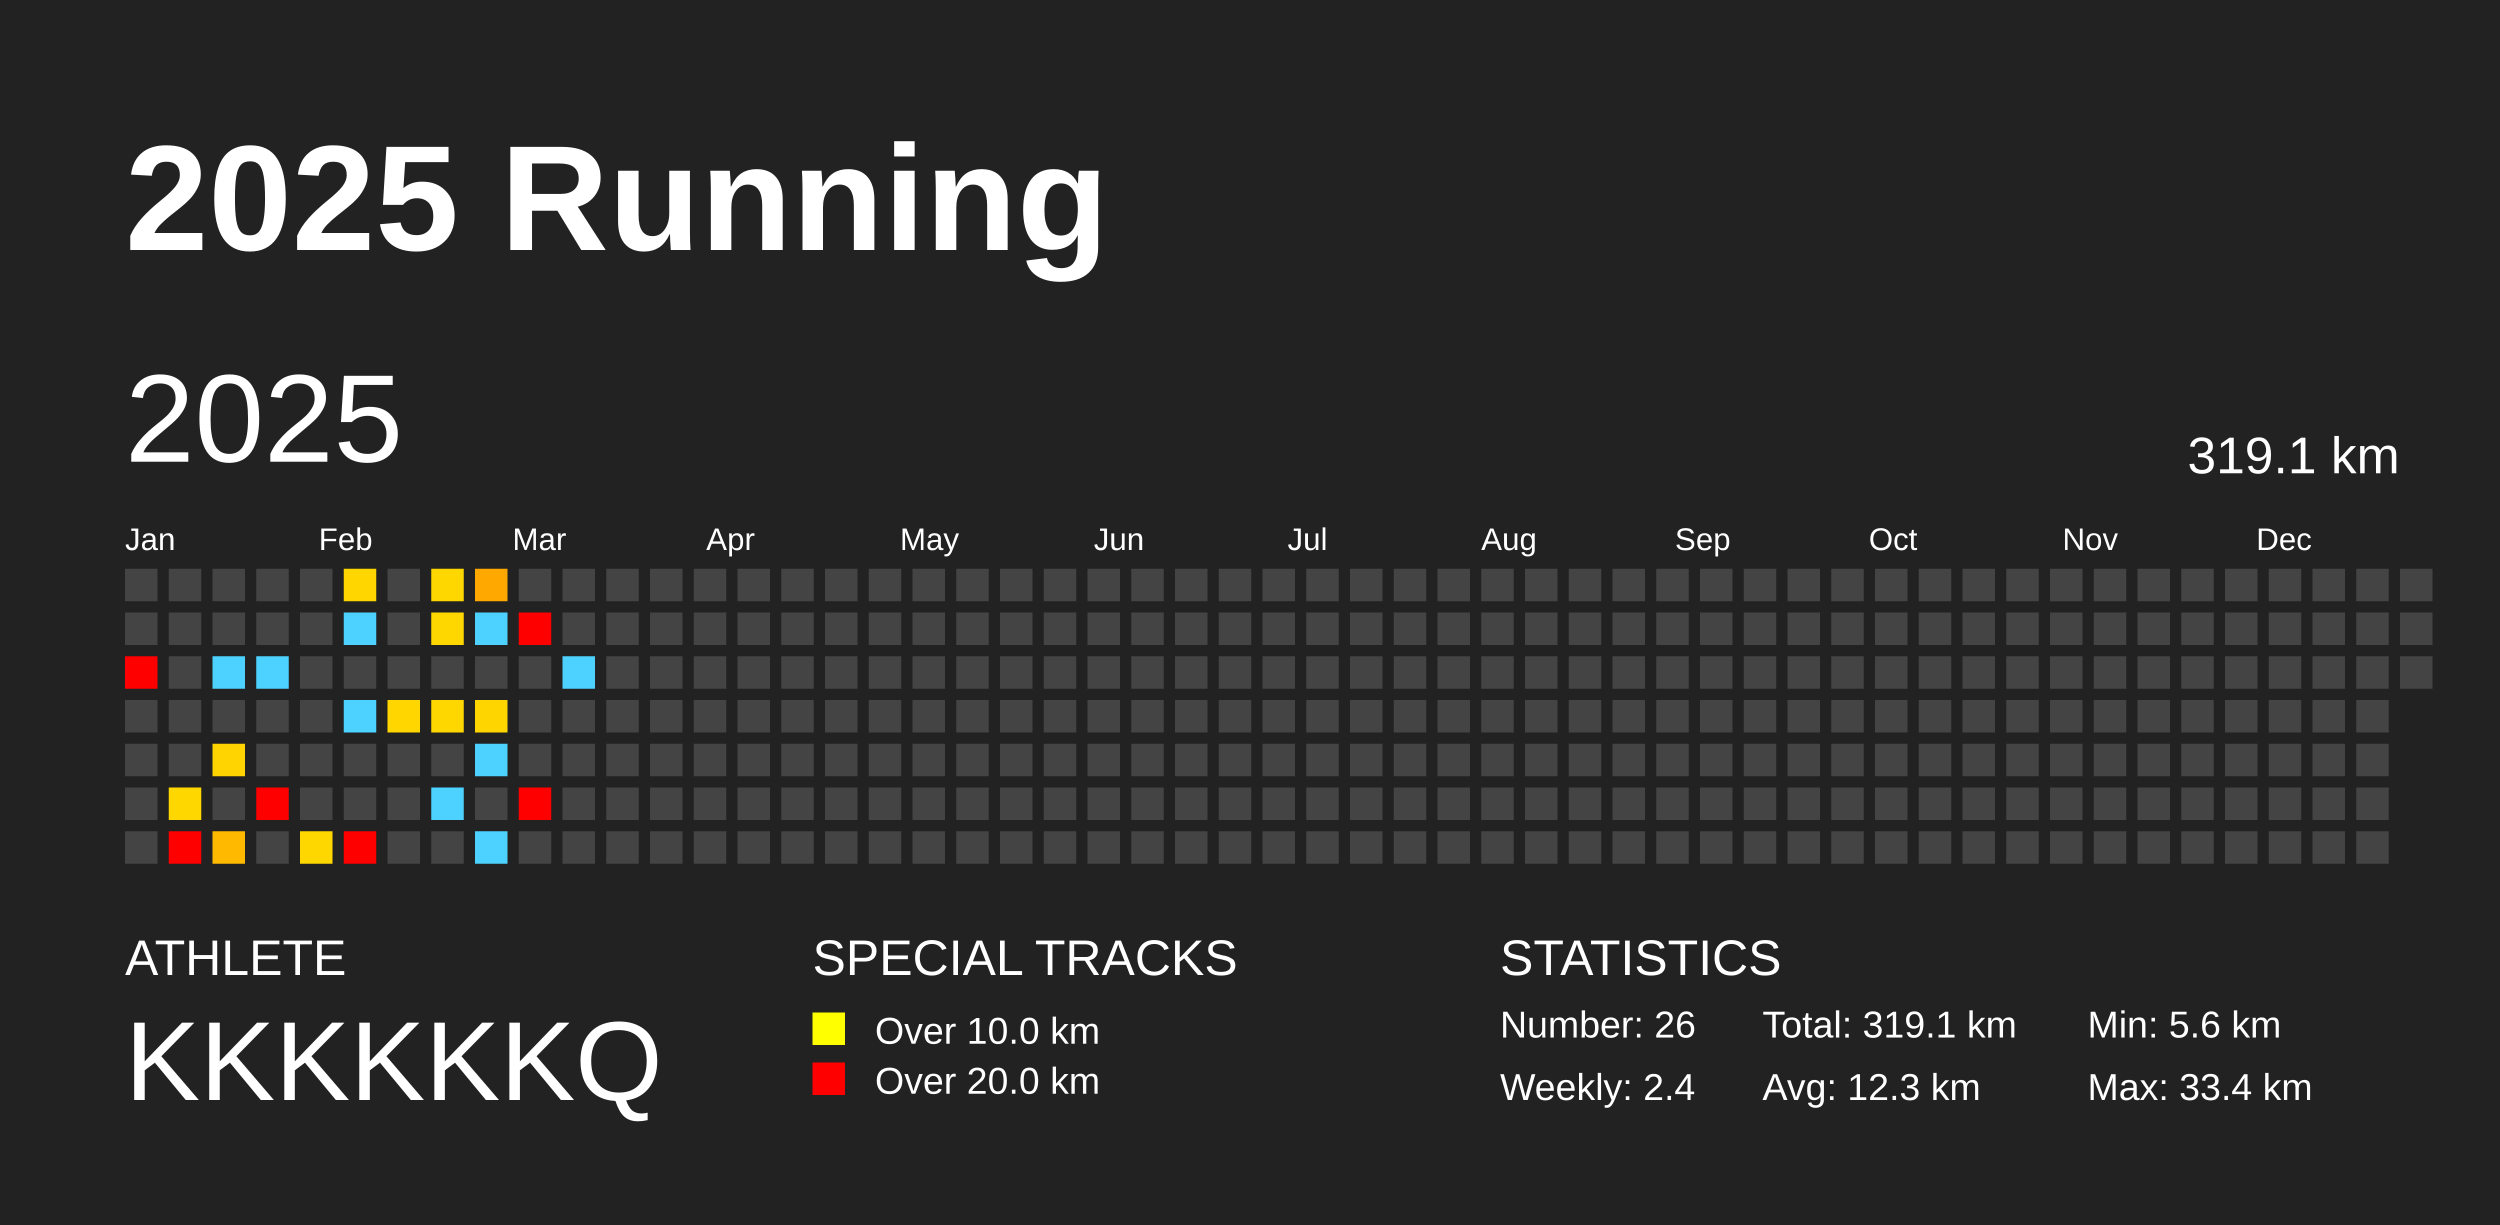
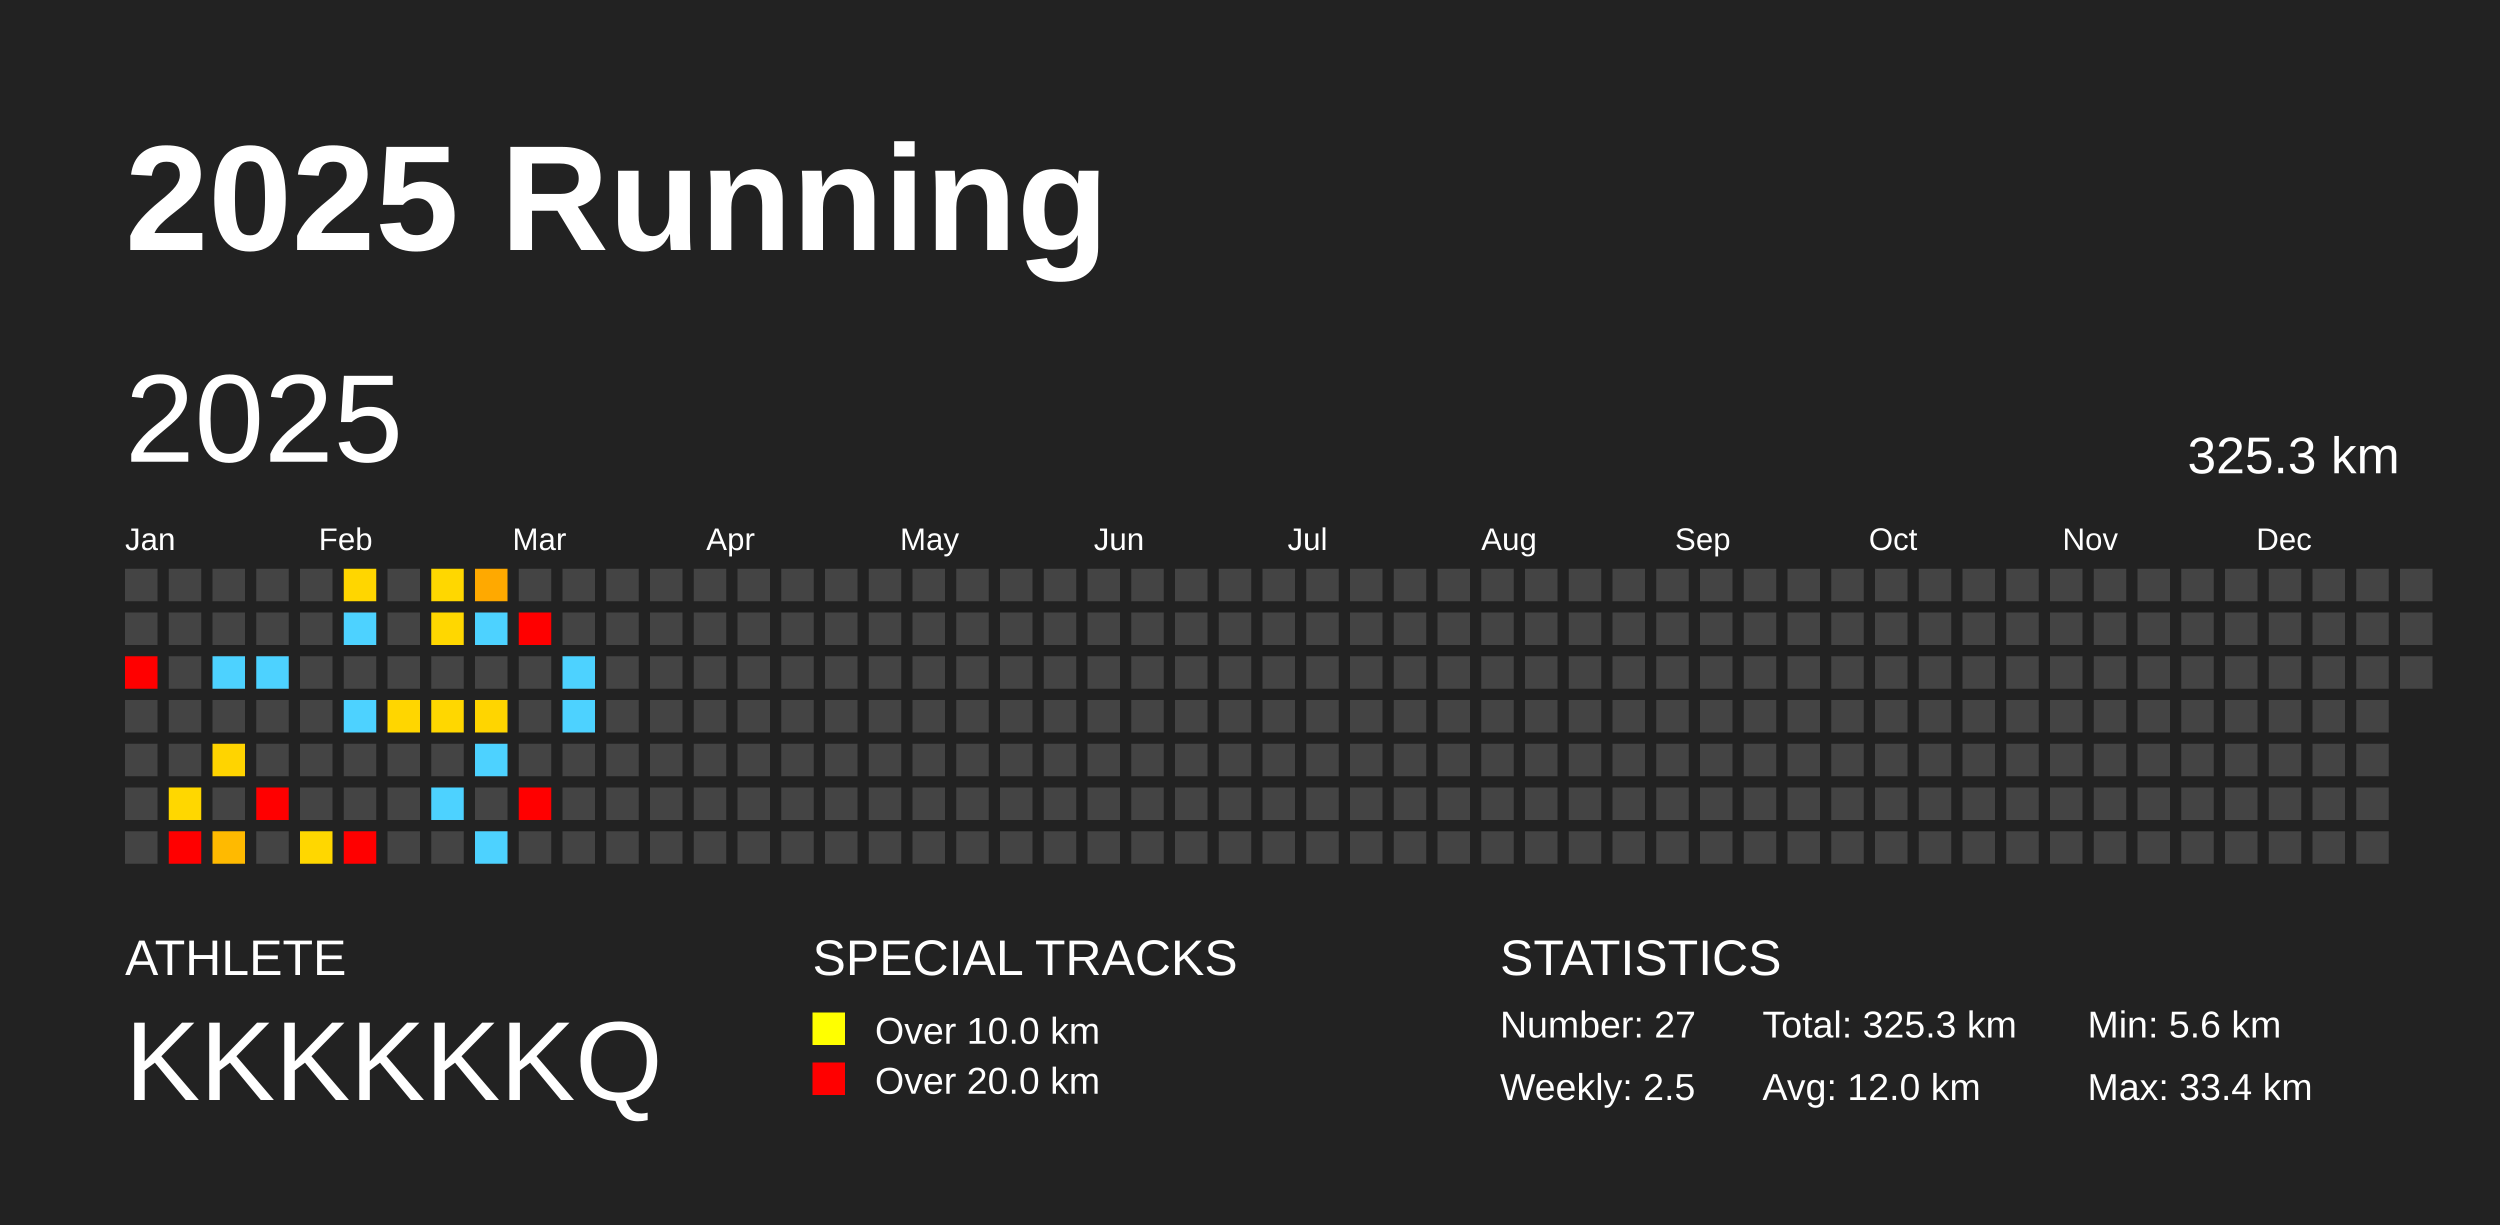
<svg xmlns="http://www.w3.org/2000/svg" baseProfile="full" height="98mm" version="1.1" viewBox="0,0,200,98" width="200mm">
  <defs />
  <rect fill="#222222" height="98" width="200" x="0" y="0" />
  <text fill="#FFFFFF" style="font-size:12px; font-family:Arial; font-weight:bold;" x="10" y="20">2025 Running</text>
  <text fill="#FFFFFF" style="font-size:4px; font-family:Arial" x="10" y="78">ATHLETE</text>
  <text fill="#FFFFFF" style="font-size:9px; font-family:Arial" x="10" y="88">KKKKKKQ</text>
  <text fill="#FFFFFF" style="font-size:4px; font-family:Arial" x="65" y="78">SPECIAL TRACKS</text>
  <rect fill="yellow" height="2.6" width="2.6" x="65" y="81" />
  <text fill="#FFFFFF" style="font-size:3px; font-family:Arial" x="70" y="83.5">Over 10.0 km</text>
  <rect fill="red" height="2.6" width="2.6" x="65" y="85" />
  <text fill="#FFFFFF" style="font-size:3px; font-family:Arial" x="70" y="87.5">Over 20.0 km</text>
  <text fill="#FFFFFF" style="font-size:4px; font-family:Arial" x="120" y="78">STATISTICS</text>
-   <text fill="#FFFFFF" style="font-size:3px; font-family:Arial" x="120" y="83">Number: 26</text>
-   <text fill="#FFFFFF" style="font-size:3px; font-family:Arial" x="120" y="88">Weekly: 2.4</text>
-   <text fill="#FFFFFF" style="font-size:3px; font-family:Arial" x="141" y="83">Total: 319.1 km</text>
-   <text fill="#FFFFFF" style="font-size:3px; font-family:Arial" x="141" y="88">Avg: 12.3 km</text>
+   <text fill="#FFFFFF" style="font-size:3px; font-family:Arial" x="120" y="83">Number: 27</text>
+   <text fill="#FFFFFF" style="font-size:3px; font-family:Arial" x="120" y="88">Weekly: 2.5</text>
+   <text fill="#FFFFFF" style="font-size:3px; font-family:Arial" x="141" y="83">Total: 325.3 km</text>
+   <text fill="#FFFFFF" style="font-size:3px; font-family:Arial" x="141" y="88">Avg: 12.0 km</text>
  <text fill="#FFFFFF" style="font-size:3px; font-family:Arial" x="167" y="83">Min: 5.6 km</text>
  <text fill="#FFFFFF" style="font-size:3px; font-family:Arial" x="167" y="88">Max: 33.4 km</text>
  <text dominant-baseline="hanging" fill="#FFFFFF" style="font-size:10.0px; font-family:Arial;" x="10" y="30">2025</text>
-   <text dominant-baseline="hanging" fill="#FFFFFF" style="font-size:4.125px; font-family:Arial;" x="175" y="35">319.1 km</text>
+   <text dominant-baseline="hanging" fill="#FFFFFF" style="font-size:4.125px; font-family:Arial;" x="175" y="35">325.3 km</text>
  <text fill="#FFFFFF" style="font-size:2.5px; font-family:Arial" x="10.0" y="44">Jan</text>
  <text fill="#FFFFFF" style="font-size:2.5px; font-family:Arial" x="25.5" y="44">Feb</text>
  <text fill="#FFFFFF" style="font-size:2.5px; font-family:Arial" x="41.0" y="44">Mar</text>
  <text fill="#FFFFFF" style="font-size:2.5px; font-family:Arial" x="56.5" y="44">Apr</text>
  <text fill="#FFFFFF" style="font-size:2.5px; font-family:Arial" x="72.0" y="44">May</text>
  <text fill="#FFFFFF" style="font-size:2.5px; font-family:Arial" x="87.5" y="44">Jun</text>
  <text fill="#FFFFFF" style="font-size:2.5px; font-family:Arial" x="103.0" y="44">Jul</text>
  <text fill="#FFFFFF" style="font-size:2.5px; font-family:Arial" x="118.5" y="44">Aug</text>
  <text fill="#FFFFFF" style="font-size:2.5px; font-family:Arial" x="134.0" y="44">Sep</text>
  <text fill="#FFFFFF" style="font-size:2.5px; font-family:Arial" x="149.5" y="44">Oct</text>
  <text fill="#FFFFFF" style="font-size:2.5px; font-family:Arial" x="165.0" y="44">Nov</text>
  <text fill="#FFFFFF" style="font-size:2.5px; font-family:Arial" x="180.5" y="44">Dec</text>
  <rect fill="#444444" height="2.6" width="2.6" x="10.0" y="45.5" />
  <rect fill="#444444" height="2.6" width="2.6" x="10.0" y="49.0" />
  <rect fill="red" height="2.6" width="2.6" x="10.0" y="52.5" />
  <rect fill="#444444" height="2.6" width="2.6" x="10.0" y="56.0" />
  <rect fill="#444444" height="2.6" width="2.6" x="10.0" y="59.5" />
  <rect fill="#444444" height="2.6" width="2.6" x="10.0" y="63.0" />
  <rect fill="#444444" height="2.6" width="2.6" x="10.0" y="66.5" />
  <rect fill="#444444" height="2.6" width="2.6" x="13.5" y="45.5" />
  <rect fill="#444444" height="2.6" width="2.6" x="13.5" y="49.0" />
  <rect fill="#444444" height="2.6" width="2.6" x="13.5" y="52.5" />
  <rect fill="#444444" height="2.6" width="2.6" x="13.5" y="56.0" />
  <rect fill="#444444" height="2.6" width="2.6" x="13.5" y="59.5" />
  <rect fill="#ffd700" height="2.6" width="2.6" x="13.5" y="63.0" />
  <rect fill="red" height="2.6" width="2.6" x="13.5" y="66.5" />
  <rect fill="#444444" height="2.6" width="2.6" x="17.0" y="45.5" />
  <rect fill="#444444" height="2.6" width="2.6" x="17.0" y="49.0" />
  <rect fill="#4dd2ff" height="2.6" width="2.6" x="17.0" y="52.5" />
  <rect fill="#444444" height="2.6" width="2.6" x="17.0" y="56.0" />
  <rect fill="#ffd400" height="2.6" width="2.6" x="17.0" y="59.5" />
  <rect fill="#444444" height="2.6" width="2.6" x="17.0" y="63.0" />
  <rect fill="#ffba00" height="2.6" width="2.6" x="17.0" y="66.5" />
  <rect fill="#444444" height="2.6" width="2.6" x="20.5" y="45.5" />
  <rect fill="#444444" height="2.6" width="2.6" x="20.5" y="49.0" />
  <rect fill="#4dd2ff" height="2.6" width="2.6" x="20.5" y="52.5" />
  <rect fill="#444444" height="2.6" width="2.6" x="20.5" y="56.0" />
  <rect fill="#444444" height="2.6" width="2.6" x="20.5" y="59.5" />
  <rect fill="red" height="2.6" width="2.6" x="20.5" y="63.0" />
  <rect fill="#444444" height="2.6" width="2.6" x="20.5" y="66.5" />
  <rect fill="#444444" height="2.6" width="2.6" x="24.0" y="45.5" />
  <rect fill="#444444" height="2.6" width="2.6" x="24.0" y="49.0" />
  <rect fill="#444444" height="2.6" width="2.6" x="24.0" y="52.5" />
  <rect fill="#444444" height="2.6" width="2.6" x="24.0" y="56.0" />
  <rect fill="#444444" height="2.6" width="2.6" x="24.0" y="59.5" />
  <rect fill="#444444" height="2.6" width="2.6" x="24.0" y="63.0" />
  <rect fill="#ffd700" height="2.6" width="2.6" x="24.0" y="66.5" />
  <rect fill="#ffd600" height="2.6" width="2.6" x="27.5" y="45.5" />
  <rect fill="#4dd2ff" height="2.6" width="2.6" x="27.5" y="49.0" />
  <rect fill="#444444" height="2.6" width="2.6" x="27.5" y="52.5" />
  <rect fill="#4dd2ff" height="2.6" width="2.6" x="27.5" y="56.0" />
  <rect fill="#444444" height="2.6" width="2.6" x="27.5" y="59.5" />
  <rect fill="#444444" height="2.6" width="2.6" x="27.5" y="63.0" />
  <rect fill="red" height="2.6" width="2.6" x="27.5" y="66.5" />
  <rect fill="#444444" height="2.6" width="2.6" x="31.0" y="45.5" />
  <rect fill="#444444" height="2.6" width="2.6" x="31.0" y="49.0" />
  <rect fill="#444444" height="2.6" width="2.6" x="31.0" y="52.5" />
  <rect fill="#ffd600" height="2.6" width="2.6" x="31.0" y="56.0" />
  <rect fill="#444444" height="2.6" width="2.6" x="31.0" y="59.5" />
  <rect fill="#444444" height="2.6" width="2.6" x="31.0" y="63.0" />
  <rect fill="#444444" height="2.6" width="2.6" x="31.0" y="66.5" />
  <rect fill="#ffd700" height="2.6" width="2.6" x="34.5" y="45.5" />
  <rect fill="#ffd700" height="2.6" width="2.6" x="34.5" y="49.0" />
  <rect fill="#444444" height="2.6" width="2.6" x="34.5" y="52.5" />
  <rect fill="#ffd700" height="2.6" width="2.6" x="34.5" y="56.0" />
  <rect fill="#444444" height="2.6" width="2.6" x="34.5" y="59.5" />
  <rect fill="#4dd2ff" height="2.6" width="2.6" x="34.5" y="63.0" />
  <rect fill="#444444" height="2.6" width="2.6" x="34.5" y="66.5" />
  <rect fill="#ffa900" height="2.6" width="2.6" x="38.0" y="45.5" />
  <rect fill="#4dd2ff" height="2.6" width="2.6" x="38.0" y="49.0" />
  <rect fill="#444444" height="2.6" width="2.6" x="38.0" y="52.5" />
  <rect fill="#ffd500" height="2.6" width="2.6" x="38.0" y="56.0" />
  <rect fill="#4dd2ff" height="2.6" width="2.6" x="38.0" y="59.5" />
  <rect fill="#444444" height="2.6" width="2.6" x="38.0" y="63.0" />
  <rect fill="#4dd2ff" height="2.6" width="2.6" x="38.0" y="66.5" />
  <rect fill="#444444" height="2.6" width="2.6" x="41.5" y="45.5" />
  <rect fill="red" height="2.6" width="2.6" x="41.5" y="49.0" />
  <rect fill="#444444" height="2.6" width="2.6" x="41.5" y="52.5" />
  <rect fill="#444444" height="2.6" width="2.6" x="41.5" y="56.0" />
  <rect fill="#444444" height="2.6" width="2.6" x="41.5" y="59.5" />
  <rect fill="red" height="2.6" width="2.6" x="41.5" y="63.0" />
  <rect fill="#444444" height="2.6" width="2.6" x="41.5" y="66.5" />
  <rect fill="#444444" height="2.6" width="2.6" x="45.0" y="45.5" />
  <rect fill="#444444" height="2.6" width="2.6" x="45.0" y="49.0" />
  <rect fill="#4dd2ff" height="2.6" width="2.6" x="45.0" y="52.5" />
-   <rect fill="#444444" height="2.6" width="2.6" x="45.0" y="56.0" />
+   <rect fill="#4dd2ff" height="2.6" width="2.6" x="45.0" y="56.0" />
  <rect fill="#444444" height="2.6" width="2.6" x="45.0" y="59.5" />
  <rect fill="#444444" height="2.6" width="2.6" x="45.0" y="63.0" />
  <rect fill="#444444" height="2.6" width="2.6" x="45.0" y="66.5" />
  <rect fill="#444444" height="2.6" width="2.6" x="48.5" y="45.5" />
  <rect fill="#444444" height="2.6" width="2.6" x="48.5" y="49.0" />
  <rect fill="#444444" height="2.6" width="2.6" x="48.5" y="52.5" />
  <rect fill="#444444" height="2.6" width="2.6" x="48.5" y="56.0" />
  <rect fill="#444444" height="2.6" width="2.6" x="48.5" y="59.5" />
  <rect fill="#444444" height="2.6" width="2.6" x="48.5" y="63.0" />
  <rect fill="#444444" height="2.6" width="2.6" x="48.5" y="66.5" />
  <rect fill="#444444" height="2.6" width="2.6" x="52.0" y="45.5" />
  <rect fill="#444444" height="2.6" width="2.6" x="52.0" y="49.0" />
  <rect fill="#444444" height="2.6" width="2.6" x="52.0" y="52.5" />
  <rect fill="#444444" height="2.6" width="2.6" x="52.0" y="56.0" />
  <rect fill="#444444" height="2.6" width="2.6" x="52.0" y="59.5" />
  <rect fill="#444444" height="2.6" width="2.6" x="52.0" y="63.0" />
  <rect fill="#444444" height="2.6" width="2.6" x="52.0" y="66.5" />
  <rect fill="#444444" height="2.6" width="2.6" x="55.5" y="45.5" />
  <rect fill="#444444" height="2.6" width="2.6" x="55.5" y="49.0" />
  <rect fill="#444444" height="2.6" width="2.6" x="55.5" y="52.5" />
  <rect fill="#444444" height="2.6" width="2.6" x="55.5" y="56.0" />
  <rect fill="#444444" height="2.6" width="2.6" x="55.5" y="59.5" />
  <rect fill="#444444" height="2.6" width="2.6" x="55.5" y="63.0" />
  <rect fill="#444444" height="2.6" width="2.6" x="55.5" y="66.5" />
  <rect fill="#444444" height="2.6" width="2.6" x="59.0" y="45.5" />
  <rect fill="#444444" height="2.6" width="2.6" x="59.0" y="49.0" />
  <rect fill="#444444" height="2.6" width="2.6" x="59.0" y="52.5" />
  <rect fill="#444444" height="2.6" width="2.6" x="59.0" y="56.0" />
  <rect fill="#444444" height="2.6" width="2.6" x="59.0" y="59.5" />
  <rect fill="#444444" height="2.6" width="2.6" x="59.0" y="63.0" />
  <rect fill="#444444" height="2.6" width="2.6" x="59.0" y="66.5" />
  <rect fill="#444444" height="2.6" width="2.6" x="62.5" y="45.5" />
  <rect fill="#444444" height="2.6" width="2.6" x="62.5" y="49.0" />
  <rect fill="#444444" height="2.6" width="2.6" x="62.5" y="52.5" />
  <rect fill="#444444" height="2.6" width="2.6" x="62.5" y="56.0" />
  <rect fill="#444444" height="2.6" width="2.6" x="62.5" y="59.5" />
  <rect fill="#444444" height="2.6" width="2.6" x="62.5" y="63.0" />
  <rect fill="#444444" height="2.6" width="2.6" x="62.5" y="66.5" />
  <rect fill="#444444" height="2.6" width="2.6" x="66.0" y="45.5" />
  <rect fill="#444444" height="2.6" width="2.6" x="66.0" y="49.0" />
  <rect fill="#444444" height="2.6" width="2.6" x="66.0" y="52.5" />
  <rect fill="#444444" height="2.6" width="2.6" x="66.0" y="56.0" />
  <rect fill="#444444" height="2.6" width="2.6" x="66.0" y="59.5" />
  <rect fill="#444444" height="2.6" width="2.6" x="66.0" y="63.0" />
  <rect fill="#444444" height="2.6" width="2.6" x="66.0" y="66.5" />
  <rect fill="#444444" height="2.6" width="2.6" x="69.5" y="45.5" />
  <rect fill="#444444" height="2.6" width="2.6" x="69.5" y="49.0" />
  <rect fill="#444444" height="2.6" width="2.6" x="69.5" y="52.5" />
  <rect fill="#444444" height="2.6" width="2.6" x="69.5" y="56.0" />
  <rect fill="#444444" height="2.6" width="2.6" x="69.5" y="59.5" />
  <rect fill="#444444" height="2.6" width="2.6" x="69.5" y="63.0" />
  <rect fill="#444444" height="2.6" width="2.6" x="69.5" y="66.5" />
  <rect fill="#444444" height="2.6" width="2.6" x="73.0" y="45.5" />
  <rect fill="#444444" height="2.6" width="2.6" x="73.0" y="49.0" />
  <rect fill="#444444" height="2.6" width="2.6" x="73.0" y="52.5" />
  <rect fill="#444444" height="2.6" width="2.6" x="73.0" y="56.0" />
  <rect fill="#444444" height="2.6" width="2.6" x="73.0" y="59.5" />
  <rect fill="#444444" height="2.6" width="2.6" x="73.0" y="63.0" />
  <rect fill="#444444" height="2.6" width="2.6" x="73.0" y="66.5" />
  <rect fill="#444444" height="2.6" width="2.6" x="76.5" y="45.5" />
  <rect fill="#444444" height="2.6" width="2.6" x="76.5" y="49.0" />
  <rect fill="#444444" height="2.6" width="2.6" x="76.5" y="52.5" />
  <rect fill="#444444" height="2.6" width="2.6" x="76.5" y="56.0" />
  <rect fill="#444444" height="2.6" width="2.6" x="76.5" y="59.5" />
  <rect fill="#444444" height="2.6" width="2.6" x="76.5" y="63.0" />
  <rect fill="#444444" height="2.6" width="2.6" x="76.5" y="66.5" />
  <rect fill="#444444" height="2.6" width="2.6" x="80.0" y="45.5" />
  <rect fill="#444444" height="2.6" width="2.6" x="80.0" y="49.0" />
  <rect fill="#444444" height="2.6" width="2.6" x="80.0" y="52.5" />
  <rect fill="#444444" height="2.6" width="2.6" x="80.0" y="56.0" />
  <rect fill="#444444" height="2.6" width="2.6" x="80.0" y="59.5" />
  <rect fill="#444444" height="2.6" width="2.6" x="80.0" y="63.0" />
  <rect fill="#444444" height="2.6" width="2.6" x="80.0" y="66.5" />
  <rect fill="#444444" height="2.6" width="2.6" x="83.5" y="45.5" />
  <rect fill="#444444" height="2.6" width="2.6" x="83.5" y="49.0" />
  <rect fill="#444444" height="2.6" width="2.6" x="83.5" y="52.5" />
  <rect fill="#444444" height="2.6" width="2.6" x="83.5" y="56.0" />
  <rect fill="#444444" height="2.6" width="2.6" x="83.5" y="59.5" />
  <rect fill="#444444" height="2.6" width="2.6" x="83.5" y="63.0" />
  <rect fill="#444444" height="2.6" width="2.6" x="83.5" y="66.5" />
  <rect fill="#444444" height="2.6" width="2.6" x="87.0" y="45.5" />
  <rect fill="#444444" height="2.6" width="2.6" x="87.0" y="49.0" />
  <rect fill="#444444" height="2.6" width="2.6" x="87.0" y="52.5" />
  <rect fill="#444444" height="2.6" width="2.6" x="87.0" y="56.0" />
  <rect fill="#444444" height="2.6" width="2.6" x="87.0" y="59.5" />
  <rect fill="#444444" height="2.6" width="2.6" x="87.0" y="63.0" />
  <rect fill="#444444" height="2.6" width="2.6" x="87.0" y="66.5" />
  <rect fill="#444444" height="2.6" width="2.6" x="90.5" y="45.5" />
  <rect fill="#444444" height="2.6" width="2.6" x="90.5" y="49.0" />
  <rect fill="#444444" height="2.6" width="2.6" x="90.5" y="52.5" />
  <rect fill="#444444" height="2.6" width="2.6" x="90.5" y="56.0" />
  <rect fill="#444444" height="2.6" width="2.6" x="90.5" y="59.5" />
  <rect fill="#444444" height="2.6" width="2.6" x="90.5" y="63.0" />
  <rect fill="#444444" height="2.6" width="2.6" x="90.5" y="66.5" />
  <rect fill="#444444" height="2.6" width="2.6" x="94.0" y="45.5" />
  <rect fill="#444444" height="2.6" width="2.6" x="94.0" y="49.0" />
  <rect fill="#444444" height="2.6" width="2.6" x="94.0" y="52.5" />
  <rect fill="#444444" height="2.6" width="2.6" x="94.0" y="56.0" />
  <rect fill="#444444" height="2.6" width="2.6" x="94.0" y="59.5" />
  <rect fill="#444444" height="2.6" width="2.6" x="94.0" y="63.0" />
  <rect fill="#444444" height="2.6" width="2.6" x="94.0" y="66.5" />
  <rect fill="#444444" height="2.6" width="2.6" x="97.5" y="45.5" />
  <rect fill="#444444" height="2.6" width="2.6" x="97.5" y="49.0" />
  <rect fill="#444444" height="2.6" width="2.6" x="97.5" y="52.5" />
  <rect fill="#444444" height="2.6" width="2.6" x="97.5" y="56.0" />
  <rect fill="#444444" height="2.6" width="2.6" x="97.5" y="59.5" />
  <rect fill="#444444" height="2.6" width="2.6" x="97.5" y="63.0" />
  <rect fill="#444444" height="2.6" width="2.6" x="97.5" y="66.5" />
  <rect fill="#444444" height="2.6" width="2.6" x="101.0" y="45.5" />
  <rect fill="#444444" height="2.6" width="2.6" x="101.0" y="49.0" />
  <rect fill="#444444" height="2.6" width="2.6" x="101.0" y="52.5" />
  <rect fill="#444444" height="2.6" width="2.6" x="101.0" y="56.0" />
  <rect fill="#444444" height="2.6" width="2.6" x="101.0" y="59.5" />
  <rect fill="#444444" height="2.6" width="2.6" x="101.0" y="63.0" />
  <rect fill="#444444" height="2.6" width="2.6" x="101.0" y="66.5" />
  <rect fill="#444444" height="2.6" width="2.6" x="104.5" y="45.5" />
  <rect fill="#444444" height="2.6" width="2.6" x="104.5" y="49.0" />
  <rect fill="#444444" height="2.6" width="2.6" x="104.5" y="52.5" />
  <rect fill="#444444" height="2.6" width="2.6" x="104.5" y="56.0" />
  <rect fill="#444444" height="2.6" width="2.6" x="104.5" y="59.5" />
  <rect fill="#444444" height="2.6" width="2.6" x="104.5" y="63.0" />
  <rect fill="#444444" height="2.6" width="2.6" x="104.5" y="66.5" />
  <rect fill="#444444" height="2.6" width="2.6" x="108.0" y="45.5" />
  <rect fill="#444444" height="2.6" width="2.6" x="108.0" y="49.0" />
  <rect fill="#444444" height="2.6" width="2.6" x="108.0" y="52.5" />
  <rect fill="#444444" height="2.6" width="2.6" x="108.0" y="56.0" />
  <rect fill="#444444" height="2.6" width="2.6" x="108.0" y="59.5" />
  <rect fill="#444444" height="2.6" width="2.6" x="108.0" y="63.0" />
  <rect fill="#444444" height="2.6" width="2.6" x="108.0" y="66.5" />
  <rect fill="#444444" height="2.6" width="2.6" x="111.5" y="45.5" />
  <rect fill="#444444" height="2.6" width="2.6" x="111.5" y="49.0" />
  <rect fill="#444444" height="2.6" width="2.6" x="111.5" y="52.5" />
  <rect fill="#444444" height="2.6" width="2.6" x="111.5" y="56.0" />
  <rect fill="#444444" height="2.6" width="2.6" x="111.5" y="59.5" />
  <rect fill="#444444" height="2.6" width="2.6" x="111.5" y="63.0" />
  <rect fill="#444444" height="2.6" width="2.6" x="111.5" y="66.5" />
  <rect fill="#444444" height="2.6" width="2.6" x="115.0" y="45.5" />
  <rect fill="#444444" height="2.6" width="2.6" x="115.0" y="49.0" />
  <rect fill="#444444" height="2.6" width="2.6" x="115.0" y="52.5" />
  <rect fill="#444444" height="2.6" width="2.6" x="115.0" y="56.0" />
  <rect fill="#444444" height="2.6" width="2.6" x="115.0" y="59.5" />
  <rect fill="#444444" height="2.6" width="2.6" x="115.0" y="63.0" />
  <rect fill="#444444" height="2.6" width="2.6" x="115.0" y="66.5" />
  <rect fill="#444444" height="2.6" width="2.6" x="118.5" y="45.5" />
  <rect fill="#444444" height="2.6" width="2.6" x="118.5" y="49.0" />
  <rect fill="#444444" height="2.6" width="2.6" x="118.5" y="52.5" />
  <rect fill="#444444" height="2.6" width="2.6" x="118.5" y="56.0" />
  <rect fill="#444444" height="2.6" width="2.6" x="118.5" y="59.5" />
  <rect fill="#444444" height="2.6" width="2.6" x="118.5" y="63.0" />
  <rect fill="#444444" height="2.6" width="2.6" x="118.5" y="66.5" />
  <rect fill="#444444" height="2.6" width="2.6" x="122.0" y="45.5" />
  <rect fill="#444444" height="2.6" width="2.6" x="122.0" y="49.0" />
  <rect fill="#444444" height="2.6" width="2.6" x="122.0" y="52.5" />
  <rect fill="#444444" height="2.6" width="2.6" x="122.0" y="56.0" />
  <rect fill="#444444" height="2.6" width="2.6" x="122.0" y="59.5" />
  <rect fill="#444444" height="2.6" width="2.6" x="122.0" y="63.0" />
  <rect fill="#444444" height="2.6" width="2.6" x="122.0" y="66.5" />
  <rect fill="#444444" height="2.6" width="2.6" x="125.5" y="45.5" />
  <rect fill="#444444" height="2.6" width="2.6" x="125.5" y="49.0" />
  <rect fill="#444444" height="2.6" width="2.6" x="125.5" y="52.5" />
  <rect fill="#444444" height="2.6" width="2.6" x="125.5" y="56.0" />
  <rect fill="#444444" height="2.6" width="2.6" x="125.5" y="59.5" />
  <rect fill="#444444" height="2.6" width="2.6" x="125.5" y="63.0" />
  <rect fill="#444444" height="2.6" width="2.6" x="125.5" y="66.5" />
  <rect fill="#444444" height="2.6" width="2.6" x="129.0" y="45.5" />
  <rect fill="#444444" height="2.6" width="2.6" x="129.0" y="49.0" />
  <rect fill="#444444" height="2.6" width="2.6" x="129.0" y="52.5" />
  <rect fill="#444444" height="2.6" width="2.6" x="129.0" y="56.0" />
  <rect fill="#444444" height="2.6" width="2.6" x="129.0" y="59.5" />
  <rect fill="#444444" height="2.6" width="2.6" x="129.0" y="63.0" />
  <rect fill="#444444" height="2.6" width="2.6" x="129.0" y="66.5" />
  <rect fill="#444444" height="2.6" width="2.6" x="132.5" y="45.5" />
  <rect fill="#444444" height="2.6" width="2.6" x="132.5" y="49.0" />
  <rect fill="#444444" height="2.6" width="2.6" x="132.5" y="52.5" />
  <rect fill="#444444" height="2.6" width="2.6" x="132.5" y="56.0" />
  <rect fill="#444444" height="2.6" width="2.6" x="132.5" y="59.5" />
  <rect fill="#444444" height="2.6" width="2.6" x="132.5" y="63.0" />
  <rect fill="#444444" height="2.6" width="2.6" x="132.5" y="66.5" />
  <rect fill="#444444" height="2.6" width="2.6" x="136.0" y="45.5" />
  <rect fill="#444444" height="2.6" width="2.6" x="136.0" y="49.0" />
  <rect fill="#444444" height="2.6" width="2.6" x="136.0" y="52.5" />
  <rect fill="#444444" height="2.6" width="2.6" x="136.0" y="56.0" />
  <rect fill="#444444" height="2.6" width="2.6" x="136.0" y="59.5" />
  <rect fill="#444444" height="2.6" width="2.6" x="136.0" y="63.0" />
  <rect fill="#444444" height="2.6" width="2.6" x="136.0" y="66.5" />
  <rect fill="#444444" height="2.6" width="2.6" x="139.5" y="45.5" />
  <rect fill="#444444" height="2.6" width="2.6" x="139.5" y="49.0" />
  <rect fill="#444444" height="2.6" width="2.6" x="139.5" y="52.5" />
  <rect fill="#444444" height="2.6" width="2.6" x="139.5" y="56.0" />
  <rect fill="#444444" height="2.6" width="2.6" x="139.5" y="59.5" />
  <rect fill="#444444" height="2.6" width="2.6" x="139.5" y="63.0" />
  <rect fill="#444444" height="2.6" width="2.6" x="139.5" y="66.5" />
  <rect fill="#444444" height="2.6" width="2.6" x="143.0" y="45.5" />
  <rect fill="#444444" height="2.6" width="2.6" x="143.0" y="49.0" />
  <rect fill="#444444" height="2.6" width="2.6" x="143.0" y="52.5" />
  <rect fill="#444444" height="2.6" width="2.6" x="143.0" y="56.0" />
  <rect fill="#444444" height="2.6" width="2.6" x="143.0" y="59.5" />
  <rect fill="#444444" height="2.6" width="2.6" x="143.0" y="63.0" />
  <rect fill="#444444" height="2.6" width="2.6" x="143.0" y="66.5" />
  <rect fill="#444444" height="2.6" width="2.6" x="146.5" y="45.5" />
  <rect fill="#444444" height="2.6" width="2.6" x="146.5" y="49.0" />
  <rect fill="#444444" height="2.6" width="2.6" x="146.5" y="52.5" />
  <rect fill="#444444" height="2.6" width="2.6" x="146.5" y="56.0" />
  <rect fill="#444444" height="2.6" width="2.6" x="146.5" y="59.5" />
  <rect fill="#444444" height="2.6" width="2.6" x="146.5" y="63.0" />
  <rect fill="#444444" height="2.6" width="2.6" x="146.5" y="66.5" />
  <rect fill="#444444" height="2.6" width="2.6" x="150.0" y="45.5" />
  <rect fill="#444444" height="2.6" width="2.6" x="150.0" y="49.0" />
  <rect fill="#444444" height="2.6" width="2.6" x="150.0" y="52.5" />
  <rect fill="#444444" height="2.6" width="2.6" x="150.0" y="56.0" />
  <rect fill="#444444" height="2.6" width="2.6" x="150.0" y="59.5" />
  <rect fill="#444444" height="2.6" width="2.6" x="150.0" y="63.0" />
  <rect fill="#444444" height="2.6" width="2.6" x="150.0" y="66.5" />
  <rect fill="#444444" height="2.6" width="2.6" x="153.5" y="45.5" />
  <rect fill="#444444" height="2.6" width="2.6" x="153.5" y="49.0" />
  <rect fill="#444444" height="2.6" width="2.6" x="153.5" y="52.5" />
  <rect fill="#444444" height="2.6" width="2.6" x="153.5" y="56.0" />
  <rect fill="#444444" height="2.6" width="2.6" x="153.5" y="59.5" />
  <rect fill="#444444" height="2.6" width="2.6" x="153.5" y="63.0" />
  <rect fill="#444444" height="2.6" width="2.6" x="153.5" y="66.5" />
  <rect fill="#444444" height="2.6" width="2.6" x="157.0" y="45.5" />
  <rect fill="#444444" height="2.6" width="2.6" x="157.0" y="49.0" />
  <rect fill="#444444" height="2.6" width="2.6" x="157.0" y="52.5" />
  <rect fill="#444444" height="2.6" width="2.6" x="157.0" y="56.0" />
  <rect fill="#444444" height="2.6" width="2.6" x="157.0" y="59.5" />
  <rect fill="#444444" height="2.6" width="2.6" x="157.0" y="63.0" />
  <rect fill="#444444" height="2.6" width="2.6" x="157.0" y="66.5" />
  <rect fill="#444444" height="2.6" width="2.6" x="160.5" y="45.5" />
  <rect fill="#444444" height="2.6" width="2.6" x="160.5" y="49.0" />
  <rect fill="#444444" height="2.6" width="2.6" x="160.5" y="52.5" />
  <rect fill="#444444" height="2.6" width="2.6" x="160.5" y="56.0" />
  <rect fill="#444444" height="2.6" width="2.6" x="160.5" y="59.5" />
  <rect fill="#444444" height="2.6" width="2.6" x="160.5" y="63.0" />
  <rect fill="#444444" height="2.6" width="2.6" x="160.5" y="66.5" />
  <rect fill="#444444" height="2.6" width="2.6" x="164.0" y="45.5" />
  <rect fill="#444444" height="2.6" width="2.6" x="164.0" y="49.0" />
  <rect fill="#444444" height="2.6" width="2.6" x="164.0" y="52.5" />
  <rect fill="#444444" height="2.6" width="2.6" x="164.0" y="56.0" />
  <rect fill="#444444" height="2.6" width="2.6" x="164.0" y="59.5" />
  <rect fill="#444444" height="2.6" width="2.6" x="164.0" y="63.0" />
  <rect fill="#444444" height="2.6" width="2.6" x="164.0" y="66.5" />
  <rect fill="#444444" height="2.6" width="2.6" x="167.5" y="45.5" />
  <rect fill="#444444" height="2.6" width="2.6" x="167.5" y="49.0" />
  <rect fill="#444444" height="2.6" width="2.6" x="167.5" y="52.5" />
  <rect fill="#444444" height="2.6" width="2.6" x="167.5" y="56.0" />
  <rect fill="#444444" height="2.6" width="2.6" x="167.5" y="59.5" />
  <rect fill="#444444" height="2.6" width="2.6" x="167.5" y="63.0" />
  <rect fill="#444444" height="2.6" width="2.6" x="167.5" y="66.5" />
  <rect fill="#444444" height="2.6" width="2.6" x="171.0" y="45.5" />
  <rect fill="#444444" height="2.6" width="2.6" x="171.0" y="49.0" />
  <rect fill="#444444" height="2.6" width="2.6" x="171.0" y="52.5" />
  <rect fill="#444444" height="2.6" width="2.6" x="171.0" y="56.0" />
  <rect fill="#444444" height="2.6" width="2.6" x="171.0" y="59.5" />
  <rect fill="#444444" height="2.6" width="2.6" x="171.0" y="63.0" />
  <rect fill="#444444" height="2.6" width="2.6" x="171.0" y="66.5" />
  <rect fill="#444444" height="2.6" width="2.6" x="174.5" y="45.5" />
  <rect fill="#444444" height="2.6" width="2.6" x="174.5" y="49.0" />
  <rect fill="#444444" height="2.6" width="2.6" x="174.5" y="52.5" />
  <rect fill="#444444" height="2.6" width="2.6" x="174.5" y="56.0" />
  <rect fill="#444444" height="2.6" width="2.6" x="174.5" y="59.5" />
  <rect fill="#444444" height="2.6" width="2.6" x="174.5" y="63.0" />
  <rect fill="#444444" height="2.6" width="2.6" x="174.5" y="66.5" />
  <rect fill="#444444" height="2.6" width="2.6" x="178.0" y="45.5" />
  <rect fill="#444444" height="2.6" width="2.6" x="178.0" y="49.0" />
  <rect fill="#444444" height="2.6" width="2.6" x="178.0" y="52.5" />
  <rect fill="#444444" height="2.6" width="2.6" x="178.0" y="56.0" />
  <rect fill="#444444" height="2.6" width="2.6" x="178.0" y="59.5" />
  <rect fill="#444444" height="2.6" width="2.6" x="178.0" y="63.0" />
  <rect fill="#444444" height="2.6" width="2.6" x="178.0" y="66.5" />
  <rect fill="#444444" height="2.6" width="2.6" x="181.5" y="45.5" />
  <rect fill="#444444" height="2.6" width="2.6" x="181.5" y="49.0" />
  <rect fill="#444444" height="2.6" width="2.6" x="181.5" y="52.5" />
  <rect fill="#444444" height="2.6" width="2.6" x="181.5" y="56.0" />
  <rect fill="#444444" height="2.6" width="2.6" x="181.5" y="59.5" />
  <rect fill="#444444" height="2.6" width="2.6" x="181.5" y="63.0" />
  <rect fill="#444444" height="2.6" width="2.6" x="181.5" y="66.5" />
  <rect fill="#444444" height="2.6" width="2.6" x="185.0" y="45.5" />
  <rect fill="#444444" height="2.6" width="2.6" x="185.0" y="49.0" />
  <rect fill="#444444" height="2.6" width="2.6" x="185.0" y="52.5" />
  <rect fill="#444444" height="2.6" width="2.6" x="185.0" y="56.0" />
  <rect fill="#444444" height="2.6" width="2.6" x="185.0" y="59.5" />
  <rect fill="#444444" height="2.6" width="2.6" x="185.0" y="63.0" />
  <rect fill="#444444" height="2.6" width="2.6" x="185.0" y="66.5" />
  <rect fill="#444444" height="2.6" width="2.6" x="188.5" y="45.5" />
  <rect fill="#444444" height="2.6" width="2.6" x="188.5" y="49.0" />
  <rect fill="#444444" height="2.6" width="2.6" x="188.5" y="52.5" />
  <rect fill="#444444" height="2.6" width="2.6" x="188.5" y="56.0" />
  <rect fill="#444444" height="2.6" width="2.6" x="188.5" y="59.5" />
  <rect fill="#444444" height="2.6" width="2.6" x="188.5" y="63.0" />
  <rect fill="#444444" height="2.6" width="2.6" x="188.5" y="66.5" />
  <rect fill="#444444" height="2.6" width="2.6" x="192.0" y="45.5" />
  <rect fill="#444444" height="2.6" width="2.6" x="192.0" y="49.0" />
  <rect fill="#444444" height="2.6" width="2.6" x="192.0" y="52.5" />
</svg>
